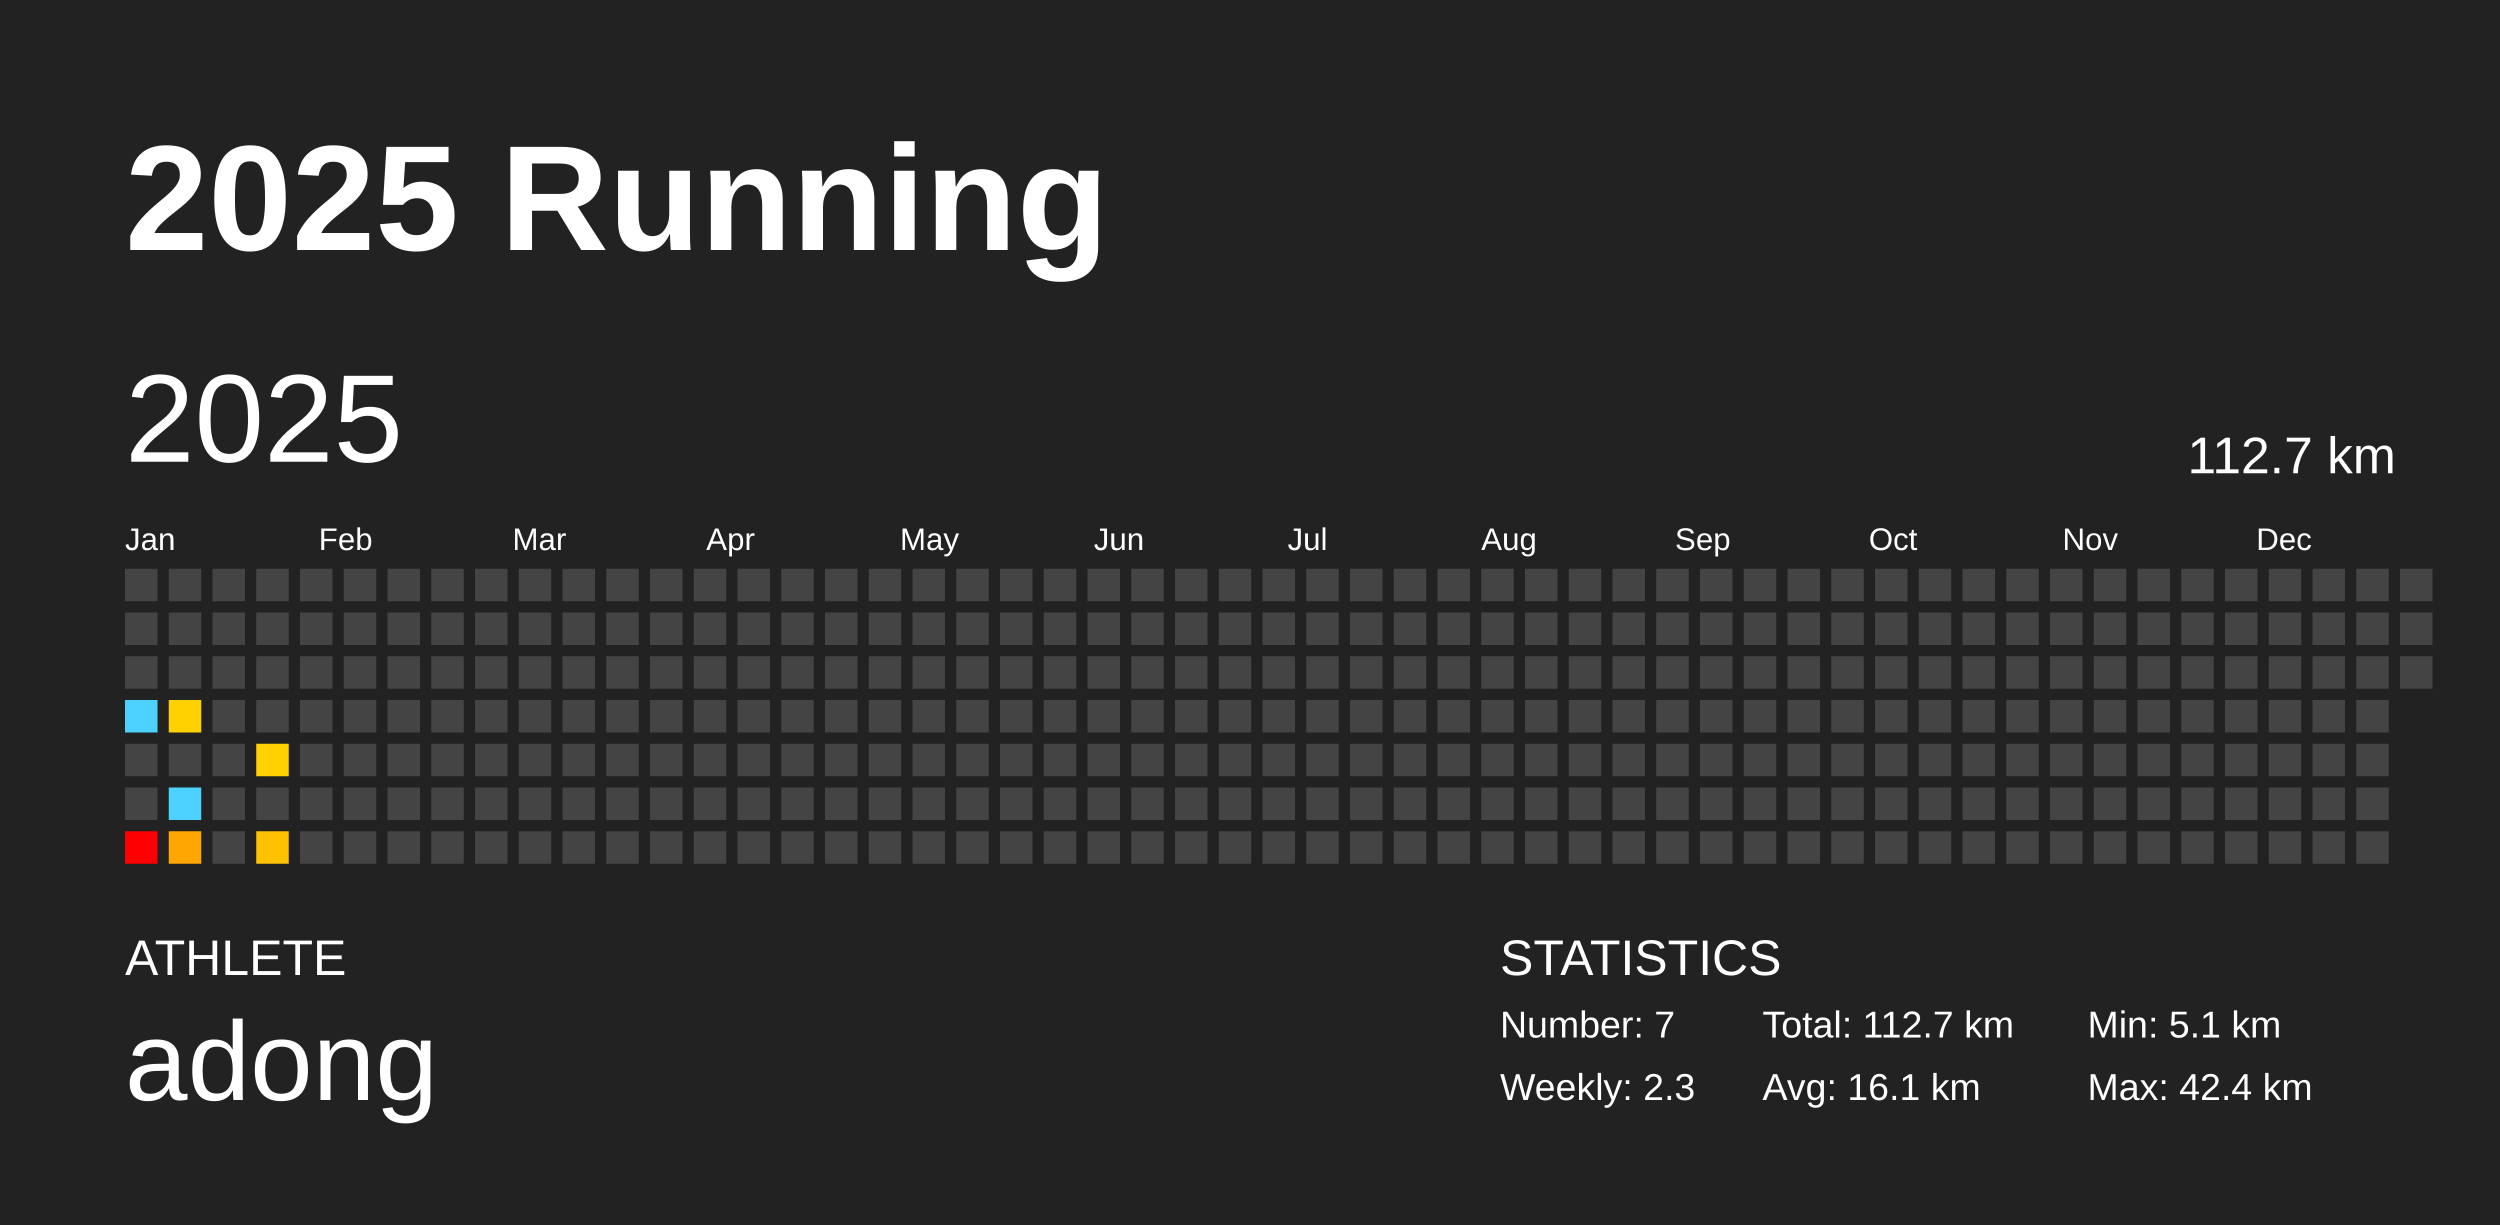
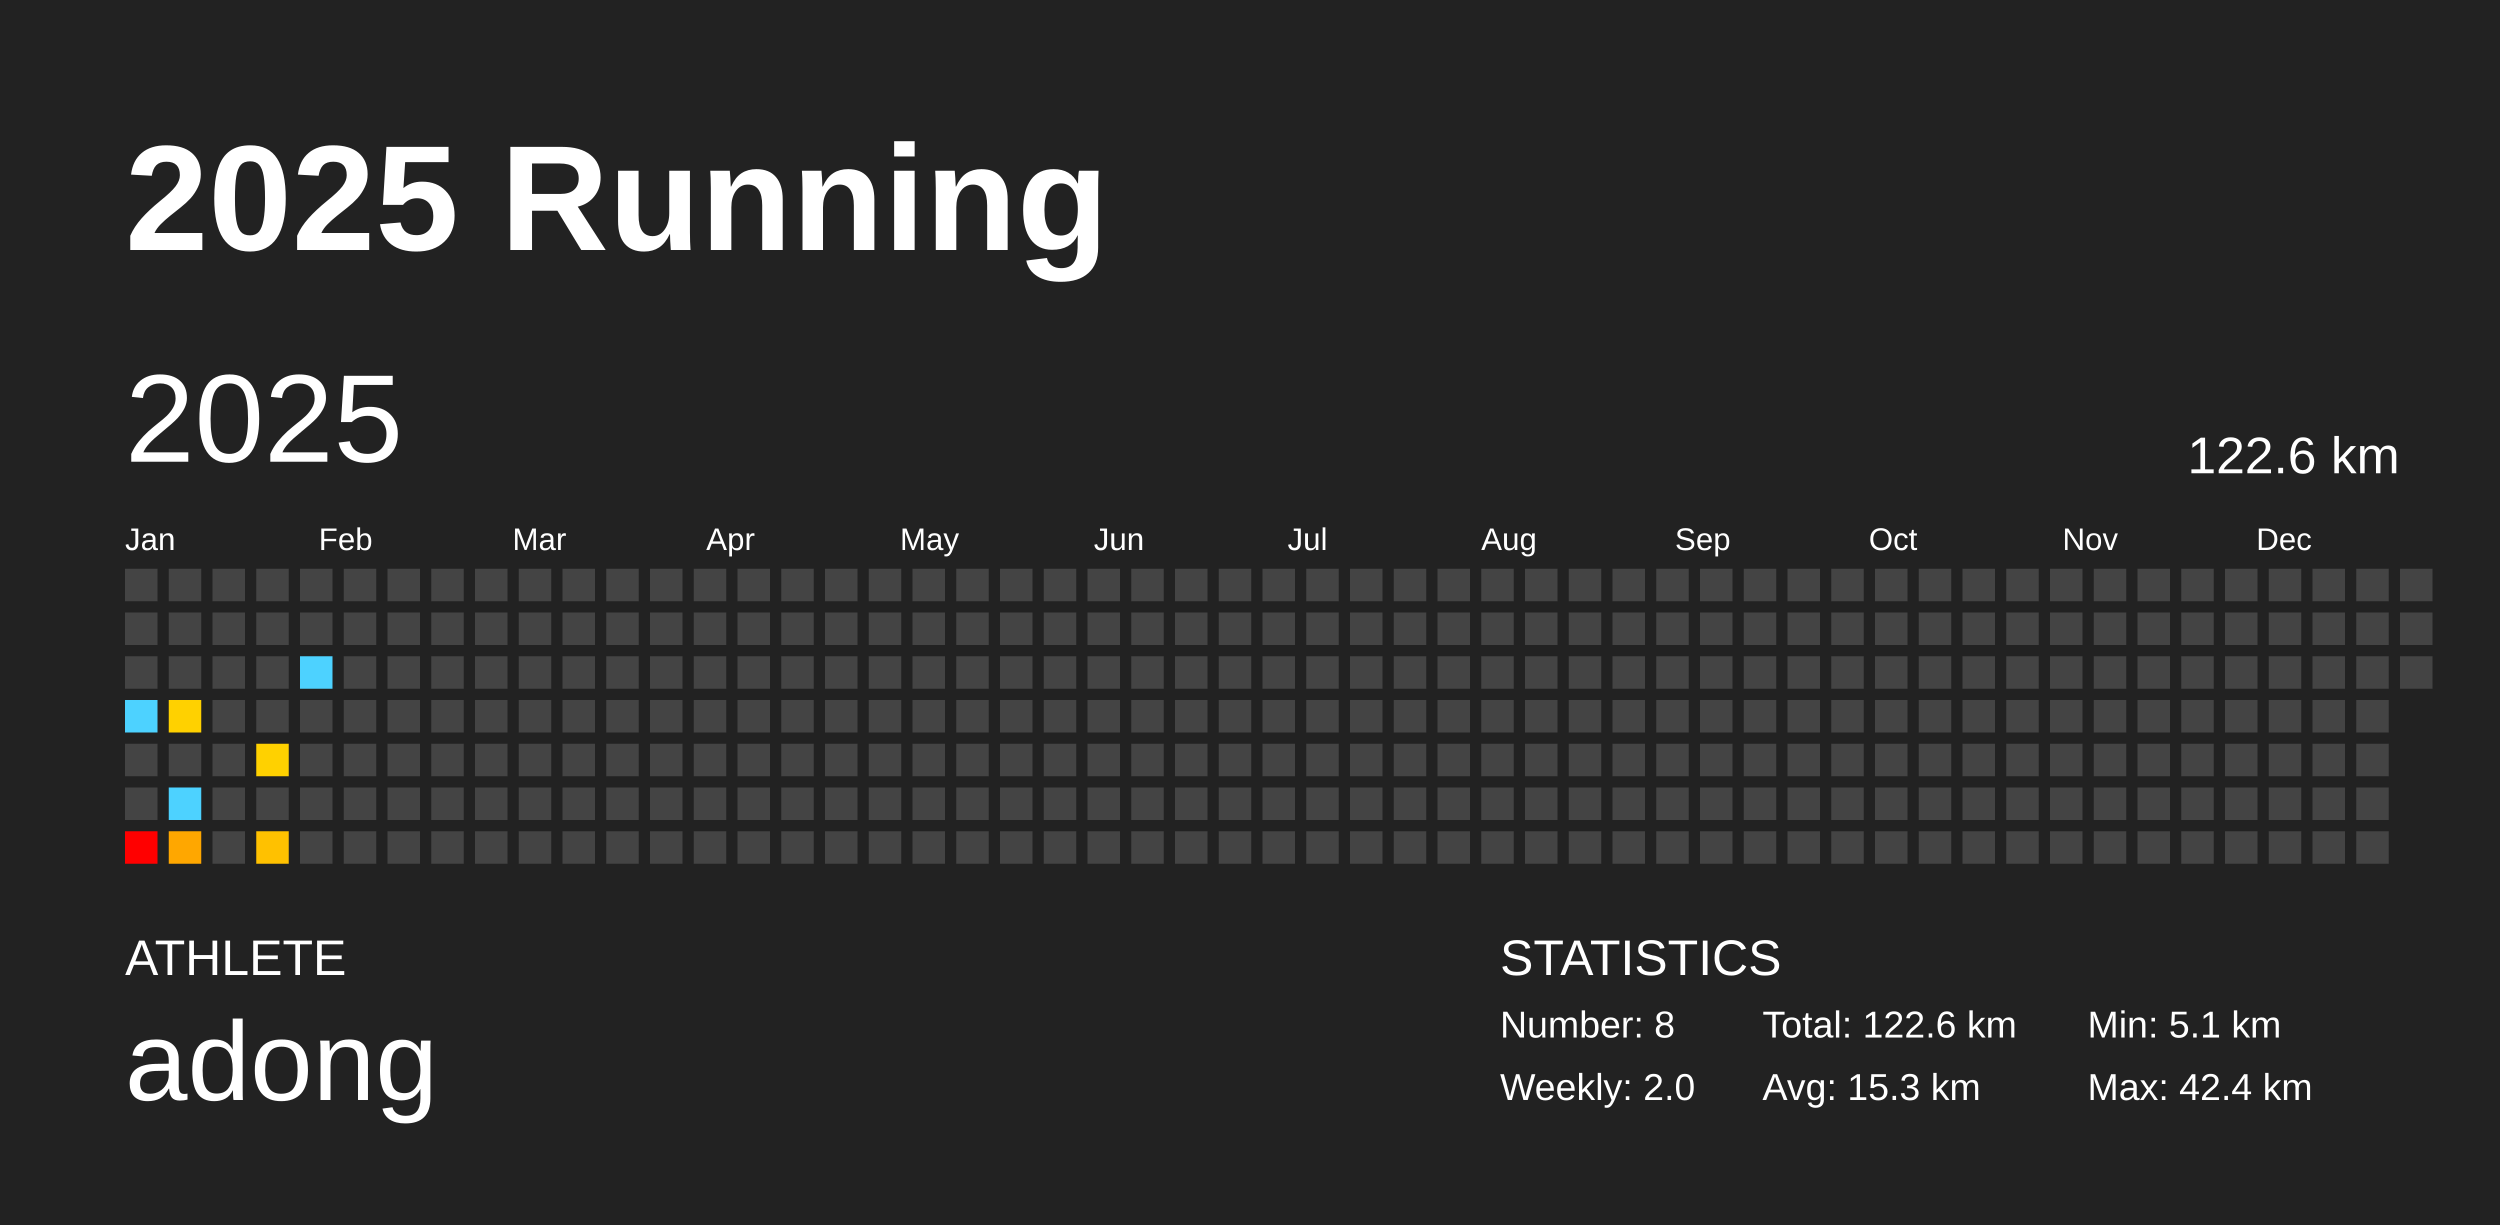
<svg xmlns="http://www.w3.org/2000/svg" baseProfile="full" height="98mm" version="1.1" viewBox="0,0,200,98" width="200mm">
  <defs />
  <rect fill="#222222" height="98" width="200" x="0" y="0" />
  <text fill="#FFFFFF" style="font-size:12px; font-family:Arial; font-weight:bold;" x="10" y="20">2025 Running</text>
  <text fill="#FFFFFF" style="font-size:4px; font-family:Arial" x="10" y="78">ATHLETE</text>
  <text fill="#FFFFFF" style="font-size:9px; font-family:Arial" x="10" y="88">adong</text>
  <text fill="#FFFFFF" style="font-size:4px; font-family:Arial" x="120" y="78">STATISTICS</text>
-   <text fill="#FFFFFF" style="font-size:3px; font-family:Arial" x="120" y="83">Number: 7</text>
-   <text fill="#FFFFFF" style="font-size:3px; font-family:Arial" x="120" y="88">Weekly: 2.3</text>
-   <text fill="#FFFFFF" style="font-size:3px; font-family:Arial" x="141" y="83">Total: 112.7 km</text>
-   <text fill="#FFFFFF" style="font-size:3px; font-family:Arial" x="141" y="88">Avg: 16.1 km</text>
+   <text fill="#FFFFFF" style="font-size:3px; font-family:Arial" x="120" y="83">Number: 8</text>
+   <text fill="#FFFFFF" style="font-size:3px; font-family:Arial" x="120" y="88">Weekly: 2.0</text>
+   <text fill="#FFFFFF" style="font-size:3px; font-family:Arial" x="141" y="83">Total: 122.6 km</text>
+   <text fill="#FFFFFF" style="font-size:3px; font-family:Arial" x="141" y="88">Avg: 15.3 km</text>
  <text fill="#FFFFFF" style="font-size:3px; font-family:Arial" x="167" y="83">Min: 5.1 km</text>
  <text fill="#FFFFFF" style="font-size:3px; font-family:Arial" x="167" y="88">Max: 42.4 km</text>
  <text dominant-baseline="hanging" fill="#FFFFFF" style="font-size:10.0px; font-family:Arial;" x="10" y="30">2025</text>
-   <text dominant-baseline="hanging" fill="#FFFFFF" style="font-size:4.125px; font-family:Arial;" x="175" y="35">112.7 km</text>
+   <text dominant-baseline="hanging" fill="#FFFFFF" style="font-size:4.125px; font-family:Arial;" x="175" y="35">122.6 km</text>
  <text fill="#FFFFFF" style="font-size:2.5px; font-family:Arial" x="10.0" y="44">Jan</text>
  <text fill="#FFFFFF" style="font-size:2.5px; font-family:Arial" x="25.5" y="44">Feb</text>
  <text fill="#FFFFFF" style="font-size:2.5px; font-family:Arial" x="41.0" y="44">Mar</text>
  <text fill="#FFFFFF" style="font-size:2.5px; font-family:Arial" x="56.5" y="44">Apr</text>
  <text fill="#FFFFFF" style="font-size:2.5px; font-family:Arial" x="72.0" y="44">May</text>
  <text fill="#FFFFFF" style="font-size:2.5px; font-family:Arial" x="87.5" y="44">Jun</text>
  <text fill="#FFFFFF" style="font-size:2.5px; font-family:Arial" x="103.0" y="44">Jul</text>
  <text fill="#FFFFFF" style="font-size:2.5px; font-family:Arial" x="118.5" y="44">Aug</text>
  <text fill="#FFFFFF" style="font-size:2.5px; font-family:Arial" x="134.0" y="44">Sep</text>
  <text fill="#FFFFFF" style="font-size:2.5px; font-family:Arial" x="149.5" y="44">Oct</text>
  <text fill="#FFFFFF" style="font-size:2.5px; font-family:Arial" x="165.0" y="44">Nov</text>
  <text fill="#FFFFFF" style="font-size:2.5px; font-family:Arial" x="180.5" y="44">Dec</text>
  <rect fill="#444444" height="2.6" width="2.6" x="10.0" y="45.5" />
  <rect fill="#444444" height="2.6" width="2.6" x="10.0" y="49.0" />
  <rect fill="#444444" height="2.6" width="2.6" x="10.0" y="52.5" />
  <rect fill="#4dd2ff" height="2.6" width="2.6" x="10.0" y="56.0" />
  <rect fill="#444444" height="2.6" width="2.6" x="10.0" y="59.5" />
  <rect fill="#444444" height="2.6" width="2.6" x="10.0" y="63.0" />
  <rect fill="red" height="2.6" width="2.6" x="10.0" y="66.5" />
  <rect fill="#444444" height="2.6" width="2.6" x="13.5" y="45.5" />
  <rect fill="#444444" height="2.6" width="2.6" x="13.5" y="49.0" />
  <rect fill="#444444" height="2.6" width="2.6" x="13.5" y="52.5" />
  <rect fill="#ffd100" height="2.6" width="2.6" x="13.5" y="56.0" />
  <rect fill="#444444" height="2.6" width="2.6" x="13.5" y="59.5" />
  <rect fill="#4dd2ff" height="2.6" width="2.6" x="13.5" y="63.0" />
  <rect fill="#ffa700" height="2.6" width="2.6" x="13.5" y="66.5" />
  <rect fill="#444444" height="2.6" width="2.6" x="17.0" y="45.5" />
  <rect fill="#444444" height="2.6" width="2.6" x="17.0" y="49.0" />
  <rect fill="#444444" height="2.6" width="2.6" x="17.0" y="52.5" />
  <rect fill="#444444" height="2.6" width="2.6" x="17.0" y="56.0" />
  <rect fill="#444444" height="2.6" width="2.6" x="17.0" y="59.5" />
  <rect fill="#444444" height="2.6" width="2.6" x="17.0" y="63.0" />
  <rect fill="#444444" height="2.6" width="2.6" x="17.0" y="66.5" />
  <rect fill="#444444" height="2.6" width="2.6" x="20.5" y="45.5" />
  <rect fill="#444444" height="2.6" width="2.6" x="20.5" y="49.0" />
  <rect fill="#444444" height="2.6" width="2.6" x="20.5" y="52.5" />
  <rect fill="#444444" height="2.6" width="2.6" x="20.5" y="56.0" />
  <rect fill="#ffd100" height="2.6" width="2.6" x="20.5" y="59.5" />
  <rect fill="#444444" height="2.6" width="2.6" x="20.5" y="63.0" />
  <rect fill="#ffc100" height="2.6" width="2.6" x="20.5" y="66.5" />
  <rect fill="#444444" height="2.6" width="2.6" x="24.0" y="45.5" />
  <rect fill="#444444" height="2.6" width="2.6" x="24.0" y="49.0" />
-   <rect fill="#444444" height="2.6" width="2.6" x="24.0" y="52.5" />
+   <rect fill="#4dd2ff" height="2.6" width="2.6" x="24.0" y="52.5" />
  <rect fill="#444444" height="2.6" width="2.6" x="24.0" y="56.0" />
  <rect fill="#444444" height="2.6" width="2.6" x="24.0" y="59.5" />
  <rect fill="#444444" height="2.6" width="2.6" x="24.0" y="63.0" />
  <rect fill="#444444" height="2.6" width="2.6" x="24.0" y="66.5" />
  <rect fill="#444444" height="2.6" width="2.6" x="27.5" y="45.5" />
  <rect fill="#444444" height="2.6" width="2.6" x="27.5" y="49.0" />
  <rect fill="#444444" height="2.6" width="2.6" x="27.5" y="52.5" />
  <rect fill="#444444" height="2.6" width="2.6" x="27.5" y="56.0" />
  <rect fill="#444444" height="2.6" width="2.6" x="27.5" y="59.5" />
  <rect fill="#444444" height="2.6" width="2.6" x="27.5" y="63.0" />
  <rect fill="#444444" height="2.6" width="2.6" x="27.5" y="66.5" />
  <rect fill="#444444" height="2.6" width="2.6" x="31.0" y="45.5" />
  <rect fill="#444444" height="2.6" width="2.6" x="31.0" y="49.0" />
  <rect fill="#444444" height="2.6" width="2.6" x="31.0" y="52.5" />
  <rect fill="#444444" height="2.6" width="2.6" x="31.0" y="56.0" />
  <rect fill="#444444" height="2.6" width="2.6" x="31.0" y="59.5" />
  <rect fill="#444444" height="2.6" width="2.6" x="31.0" y="63.0" />
  <rect fill="#444444" height="2.6" width="2.6" x="31.0" y="66.5" />
  <rect fill="#444444" height="2.6" width="2.6" x="34.5" y="45.5" />
  <rect fill="#444444" height="2.6" width="2.6" x="34.5" y="49.0" />
  <rect fill="#444444" height="2.6" width="2.6" x="34.5" y="52.5" />
  <rect fill="#444444" height="2.6" width="2.6" x="34.5" y="56.0" />
  <rect fill="#444444" height="2.6" width="2.6" x="34.5" y="59.5" />
  <rect fill="#444444" height="2.6" width="2.6" x="34.5" y="63.0" />
  <rect fill="#444444" height="2.6" width="2.6" x="34.5" y="66.5" />
  <rect fill="#444444" height="2.6" width="2.6" x="38.0" y="45.5" />
  <rect fill="#444444" height="2.6" width="2.6" x="38.0" y="49.0" />
  <rect fill="#444444" height="2.6" width="2.6" x="38.0" y="52.5" />
  <rect fill="#444444" height="2.6" width="2.6" x="38.0" y="56.0" />
  <rect fill="#444444" height="2.6" width="2.6" x="38.0" y="59.5" />
  <rect fill="#444444" height="2.6" width="2.6" x="38.0" y="63.0" />
  <rect fill="#444444" height="2.6" width="2.6" x="38.0" y="66.5" />
  <rect fill="#444444" height="2.6" width="2.6" x="41.5" y="45.5" />
  <rect fill="#444444" height="2.6" width="2.6" x="41.5" y="49.0" />
  <rect fill="#444444" height="2.6" width="2.6" x="41.5" y="52.5" />
  <rect fill="#444444" height="2.6" width="2.6" x="41.5" y="56.0" />
  <rect fill="#444444" height="2.6" width="2.6" x="41.5" y="59.5" />
  <rect fill="#444444" height="2.6" width="2.6" x="41.5" y="63.0" />
  <rect fill="#444444" height="2.6" width="2.6" x="41.5" y="66.5" />
  <rect fill="#444444" height="2.6" width="2.6" x="45.0" y="45.5" />
  <rect fill="#444444" height="2.6" width="2.6" x="45.0" y="49.0" />
  <rect fill="#444444" height="2.6" width="2.6" x="45.0" y="52.5" />
  <rect fill="#444444" height="2.6" width="2.6" x="45.0" y="56.0" />
  <rect fill="#444444" height="2.6" width="2.6" x="45.0" y="59.5" />
  <rect fill="#444444" height="2.6" width="2.6" x="45.0" y="63.0" />
  <rect fill="#444444" height="2.6" width="2.6" x="45.0" y="66.5" />
  <rect fill="#444444" height="2.6" width="2.6" x="48.5" y="45.5" />
  <rect fill="#444444" height="2.6" width="2.6" x="48.5" y="49.0" />
  <rect fill="#444444" height="2.6" width="2.6" x="48.5" y="52.5" />
  <rect fill="#444444" height="2.6" width="2.6" x="48.5" y="56.0" />
  <rect fill="#444444" height="2.6" width="2.6" x="48.5" y="59.5" />
  <rect fill="#444444" height="2.6" width="2.6" x="48.5" y="63.0" />
  <rect fill="#444444" height="2.6" width="2.6" x="48.5" y="66.5" />
  <rect fill="#444444" height="2.6" width="2.6" x="52.0" y="45.5" />
  <rect fill="#444444" height="2.6" width="2.6" x="52.0" y="49.0" />
  <rect fill="#444444" height="2.6" width="2.6" x="52.0" y="52.5" />
  <rect fill="#444444" height="2.6" width="2.6" x="52.0" y="56.0" />
  <rect fill="#444444" height="2.6" width="2.6" x="52.0" y="59.5" />
  <rect fill="#444444" height="2.6" width="2.6" x="52.0" y="63.0" />
  <rect fill="#444444" height="2.6" width="2.6" x="52.0" y="66.5" />
  <rect fill="#444444" height="2.6" width="2.6" x="55.5" y="45.5" />
  <rect fill="#444444" height="2.6" width="2.6" x="55.5" y="49.0" />
  <rect fill="#444444" height="2.6" width="2.6" x="55.5" y="52.5" />
  <rect fill="#444444" height="2.6" width="2.6" x="55.5" y="56.0" />
  <rect fill="#444444" height="2.6" width="2.6" x="55.5" y="59.5" />
  <rect fill="#444444" height="2.6" width="2.6" x="55.5" y="63.0" />
  <rect fill="#444444" height="2.6" width="2.6" x="55.5" y="66.5" />
  <rect fill="#444444" height="2.6" width="2.6" x="59.0" y="45.5" />
  <rect fill="#444444" height="2.6" width="2.6" x="59.0" y="49.0" />
  <rect fill="#444444" height="2.6" width="2.6" x="59.0" y="52.5" />
  <rect fill="#444444" height="2.6" width="2.6" x="59.0" y="56.0" />
  <rect fill="#444444" height="2.6" width="2.6" x="59.0" y="59.5" />
  <rect fill="#444444" height="2.6" width="2.6" x="59.0" y="63.0" />
  <rect fill="#444444" height="2.6" width="2.6" x="59.0" y="66.5" />
  <rect fill="#444444" height="2.6" width="2.6" x="62.5" y="45.5" />
  <rect fill="#444444" height="2.6" width="2.6" x="62.5" y="49.0" />
  <rect fill="#444444" height="2.6" width="2.6" x="62.5" y="52.5" />
  <rect fill="#444444" height="2.6" width="2.6" x="62.5" y="56.0" />
  <rect fill="#444444" height="2.6" width="2.6" x="62.5" y="59.5" />
  <rect fill="#444444" height="2.6" width="2.6" x="62.5" y="63.0" />
  <rect fill="#444444" height="2.6" width="2.6" x="62.5" y="66.5" />
  <rect fill="#444444" height="2.6" width="2.6" x="66.0" y="45.5" />
  <rect fill="#444444" height="2.6" width="2.6" x="66.0" y="49.0" />
  <rect fill="#444444" height="2.6" width="2.6" x="66.0" y="52.5" />
  <rect fill="#444444" height="2.6" width="2.6" x="66.0" y="56.0" />
  <rect fill="#444444" height="2.6" width="2.6" x="66.0" y="59.5" />
  <rect fill="#444444" height="2.6" width="2.6" x="66.0" y="63.0" />
  <rect fill="#444444" height="2.6" width="2.6" x="66.0" y="66.5" />
  <rect fill="#444444" height="2.6" width="2.6" x="69.5" y="45.5" />
  <rect fill="#444444" height="2.6" width="2.6" x="69.5" y="49.0" />
  <rect fill="#444444" height="2.6" width="2.6" x="69.5" y="52.5" />
  <rect fill="#444444" height="2.6" width="2.6" x="69.5" y="56.0" />
  <rect fill="#444444" height="2.6" width="2.6" x="69.5" y="59.5" />
  <rect fill="#444444" height="2.6" width="2.6" x="69.5" y="63.0" />
  <rect fill="#444444" height="2.6" width="2.6" x="69.5" y="66.5" />
  <rect fill="#444444" height="2.6" width="2.6" x="73.0" y="45.5" />
  <rect fill="#444444" height="2.6" width="2.6" x="73.0" y="49.0" />
  <rect fill="#444444" height="2.6" width="2.6" x="73.0" y="52.5" />
  <rect fill="#444444" height="2.6" width="2.6" x="73.0" y="56.0" />
  <rect fill="#444444" height="2.6" width="2.6" x="73.0" y="59.5" />
  <rect fill="#444444" height="2.6" width="2.6" x="73.0" y="63.0" />
  <rect fill="#444444" height="2.6" width="2.6" x="73.0" y="66.5" />
  <rect fill="#444444" height="2.6" width="2.6" x="76.5" y="45.5" />
  <rect fill="#444444" height="2.6" width="2.6" x="76.5" y="49.0" />
  <rect fill="#444444" height="2.6" width="2.6" x="76.5" y="52.5" />
  <rect fill="#444444" height="2.6" width="2.6" x="76.5" y="56.0" />
  <rect fill="#444444" height="2.6" width="2.6" x="76.5" y="59.5" />
  <rect fill="#444444" height="2.6" width="2.6" x="76.5" y="63.0" />
  <rect fill="#444444" height="2.6" width="2.6" x="76.5" y="66.5" />
  <rect fill="#444444" height="2.6" width="2.6" x="80.0" y="45.5" />
  <rect fill="#444444" height="2.6" width="2.6" x="80.0" y="49.0" />
  <rect fill="#444444" height="2.6" width="2.6" x="80.0" y="52.5" />
  <rect fill="#444444" height="2.6" width="2.6" x="80.0" y="56.0" />
  <rect fill="#444444" height="2.6" width="2.6" x="80.0" y="59.5" />
  <rect fill="#444444" height="2.6" width="2.6" x="80.0" y="63.0" />
  <rect fill="#444444" height="2.6" width="2.6" x="80.0" y="66.5" />
  <rect fill="#444444" height="2.6" width="2.6" x="83.5" y="45.5" />
  <rect fill="#444444" height="2.6" width="2.6" x="83.5" y="49.0" />
  <rect fill="#444444" height="2.6" width="2.6" x="83.5" y="52.5" />
  <rect fill="#444444" height="2.6" width="2.6" x="83.5" y="56.0" />
  <rect fill="#444444" height="2.6" width="2.6" x="83.5" y="59.5" />
  <rect fill="#444444" height="2.6" width="2.6" x="83.5" y="63.0" />
  <rect fill="#444444" height="2.6" width="2.6" x="83.5" y="66.5" />
  <rect fill="#444444" height="2.6" width="2.6" x="87.0" y="45.5" />
  <rect fill="#444444" height="2.6" width="2.6" x="87.0" y="49.0" />
  <rect fill="#444444" height="2.6" width="2.6" x="87.0" y="52.5" />
  <rect fill="#444444" height="2.6" width="2.6" x="87.0" y="56.0" />
  <rect fill="#444444" height="2.6" width="2.6" x="87.0" y="59.5" />
  <rect fill="#444444" height="2.6" width="2.6" x="87.0" y="63.0" />
  <rect fill="#444444" height="2.6" width="2.6" x="87.0" y="66.5" />
  <rect fill="#444444" height="2.6" width="2.6" x="90.5" y="45.5" />
  <rect fill="#444444" height="2.6" width="2.6" x="90.5" y="49.0" />
  <rect fill="#444444" height="2.6" width="2.6" x="90.5" y="52.5" />
  <rect fill="#444444" height="2.6" width="2.6" x="90.5" y="56.0" />
  <rect fill="#444444" height="2.6" width="2.6" x="90.5" y="59.5" />
  <rect fill="#444444" height="2.6" width="2.6" x="90.5" y="63.0" />
  <rect fill="#444444" height="2.6" width="2.6" x="90.5" y="66.5" />
  <rect fill="#444444" height="2.6" width="2.6" x="94.0" y="45.5" />
  <rect fill="#444444" height="2.6" width="2.6" x="94.0" y="49.0" />
  <rect fill="#444444" height="2.6" width="2.6" x="94.0" y="52.5" />
  <rect fill="#444444" height="2.6" width="2.6" x="94.0" y="56.0" />
  <rect fill="#444444" height="2.6" width="2.6" x="94.0" y="59.5" />
  <rect fill="#444444" height="2.6" width="2.6" x="94.0" y="63.0" />
  <rect fill="#444444" height="2.6" width="2.6" x="94.0" y="66.5" />
  <rect fill="#444444" height="2.6" width="2.6" x="97.5" y="45.5" />
  <rect fill="#444444" height="2.6" width="2.6" x="97.5" y="49.0" />
  <rect fill="#444444" height="2.6" width="2.6" x="97.5" y="52.5" />
  <rect fill="#444444" height="2.6" width="2.6" x="97.5" y="56.0" />
  <rect fill="#444444" height="2.6" width="2.6" x="97.5" y="59.5" />
  <rect fill="#444444" height="2.6" width="2.6" x="97.5" y="63.0" />
  <rect fill="#444444" height="2.6" width="2.6" x="97.5" y="66.5" />
  <rect fill="#444444" height="2.6" width="2.6" x="101.0" y="45.5" />
  <rect fill="#444444" height="2.6" width="2.6" x="101.0" y="49.0" />
  <rect fill="#444444" height="2.6" width="2.6" x="101.0" y="52.5" />
  <rect fill="#444444" height="2.6" width="2.6" x="101.0" y="56.0" />
  <rect fill="#444444" height="2.6" width="2.6" x="101.0" y="59.5" />
  <rect fill="#444444" height="2.6" width="2.6" x="101.0" y="63.0" />
  <rect fill="#444444" height="2.6" width="2.6" x="101.0" y="66.5" />
  <rect fill="#444444" height="2.6" width="2.6" x="104.5" y="45.5" />
  <rect fill="#444444" height="2.6" width="2.6" x="104.5" y="49.0" />
  <rect fill="#444444" height="2.6" width="2.6" x="104.5" y="52.5" />
  <rect fill="#444444" height="2.6" width="2.6" x="104.5" y="56.0" />
  <rect fill="#444444" height="2.6" width="2.6" x="104.5" y="59.5" />
  <rect fill="#444444" height="2.6" width="2.6" x="104.5" y="63.0" />
  <rect fill="#444444" height="2.6" width="2.6" x="104.5" y="66.5" />
  <rect fill="#444444" height="2.6" width="2.6" x="108.0" y="45.5" />
  <rect fill="#444444" height="2.6" width="2.6" x="108.0" y="49.0" />
  <rect fill="#444444" height="2.6" width="2.6" x="108.0" y="52.5" />
  <rect fill="#444444" height="2.6" width="2.6" x="108.0" y="56.0" />
  <rect fill="#444444" height="2.6" width="2.6" x="108.0" y="59.5" />
  <rect fill="#444444" height="2.6" width="2.6" x="108.0" y="63.0" />
  <rect fill="#444444" height="2.6" width="2.6" x="108.0" y="66.5" />
  <rect fill="#444444" height="2.6" width="2.6" x="111.5" y="45.5" />
  <rect fill="#444444" height="2.6" width="2.6" x="111.5" y="49.0" />
  <rect fill="#444444" height="2.6" width="2.6" x="111.5" y="52.5" />
  <rect fill="#444444" height="2.6" width="2.6" x="111.5" y="56.0" />
  <rect fill="#444444" height="2.6" width="2.6" x="111.5" y="59.5" />
  <rect fill="#444444" height="2.6" width="2.6" x="111.5" y="63.0" />
  <rect fill="#444444" height="2.6" width="2.6" x="111.5" y="66.5" />
  <rect fill="#444444" height="2.6" width="2.6" x="115.0" y="45.5" />
  <rect fill="#444444" height="2.6" width="2.6" x="115.0" y="49.0" />
  <rect fill="#444444" height="2.6" width="2.6" x="115.0" y="52.5" />
  <rect fill="#444444" height="2.6" width="2.6" x="115.0" y="56.0" />
  <rect fill="#444444" height="2.6" width="2.6" x="115.0" y="59.5" />
  <rect fill="#444444" height="2.6" width="2.6" x="115.0" y="63.0" />
  <rect fill="#444444" height="2.6" width="2.6" x="115.0" y="66.5" />
  <rect fill="#444444" height="2.6" width="2.6" x="118.5" y="45.5" />
  <rect fill="#444444" height="2.6" width="2.6" x="118.5" y="49.0" />
  <rect fill="#444444" height="2.6" width="2.6" x="118.5" y="52.5" />
  <rect fill="#444444" height="2.6" width="2.6" x="118.5" y="56.0" />
  <rect fill="#444444" height="2.6" width="2.6" x="118.5" y="59.5" />
  <rect fill="#444444" height="2.6" width="2.6" x="118.5" y="63.0" />
  <rect fill="#444444" height="2.6" width="2.6" x="118.5" y="66.5" />
  <rect fill="#444444" height="2.6" width="2.6" x="122.0" y="45.5" />
  <rect fill="#444444" height="2.6" width="2.6" x="122.0" y="49.0" />
  <rect fill="#444444" height="2.6" width="2.6" x="122.0" y="52.5" />
  <rect fill="#444444" height="2.6" width="2.6" x="122.0" y="56.0" />
  <rect fill="#444444" height="2.6" width="2.6" x="122.0" y="59.5" />
  <rect fill="#444444" height="2.6" width="2.6" x="122.0" y="63.0" />
  <rect fill="#444444" height="2.6" width="2.6" x="122.0" y="66.5" />
  <rect fill="#444444" height="2.6" width="2.6" x="125.5" y="45.5" />
  <rect fill="#444444" height="2.6" width="2.6" x="125.5" y="49.0" />
  <rect fill="#444444" height="2.6" width="2.6" x="125.5" y="52.5" />
  <rect fill="#444444" height="2.6" width="2.6" x="125.5" y="56.0" />
  <rect fill="#444444" height="2.6" width="2.6" x="125.5" y="59.5" />
  <rect fill="#444444" height="2.6" width="2.6" x="125.5" y="63.0" />
  <rect fill="#444444" height="2.6" width="2.6" x="125.5" y="66.5" />
  <rect fill="#444444" height="2.6" width="2.6" x="129.0" y="45.5" />
  <rect fill="#444444" height="2.6" width="2.6" x="129.0" y="49.0" />
  <rect fill="#444444" height="2.6" width="2.6" x="129.0" y="52.5" />
  <rect fill="#444444" height="2.6" width="2.6" x="129.0" y="56.0" />
  <rect fill="#444444" height="2.6" width="2.6" x="129.0" y="59.5" />
  <rect fill="#444444" height="2.6" width="2.6" x="129.0" y="63.0" />
  <rect fill="#444444" height="2.6" width="2.6" x="129.0" y="66.5" />
  <rect fill="#444444" height="2.6" width="2.6" x="132.5" y="45.5" />
  <rect fill="#444444" height="2.6" width="2.6" x="132.5" y="49.0" />
  <rect fill="#444444" height="2.6" width="2.6" x="132.5" y="52.5" />
  <rect fill="#444444" height="2.6" width="2.6" x="132.5" y="56.0" />
  <rect fill="#444444" height="2.6" width="2.6" x="132.5" y="59.5" />
  <rect fill="#444444" height="2.6" width="2.6" x="132.5" y="63.0" />
  <rect fill="#444444" height="2.6" width="2.6" x="132.5" y="66.5" />
  <rect fill="#444444" height="2.6" width="2.6" x="136.0" y="45.5" />
  <rect fill="#444444" height="2.6" width="2.6" x="136.0" y="49.0" />
  <rect fill="#444444" height="2.6" width="2.6" x="136.0" y="52.5" />
  <rect fill="#444444" height="2.6" width="2.6" x="136.0" y="56.0" />
  <rect fill="#444444" height="2.6" width="2.6" x="136.0" y="59.5" />
  <rect fill="#444444" height="2.6" width="2.6" x="136.0" y="63.0" />
  <rect fill="#444444" height="2.6" width="2.6" x="136.0" y="66.5" />
  <rect fill="#444444" height="2.6" width="2.6" x="139.5" y="45.5" />
  <rect fill="#444444" height="2.6" width="2.6" x="139.5" y="49.0" />
  <rect fill="#444444" height="2.6" width="2.6" x="139.5" y="52.5" />
  <rect fill="#444444" height="2.6" width="2.6" x="139.5" y="56.0" />
  <rect fill="#444444" height="2.6" width="2.6" x="139.5" y="59.5" />
  <rect fill="#444444" height="2.6" width="2.6" x="139.5" y="63.0" />
  <rect fill="#444444" height="2.6" width="2.6" x="139.5" y="66.5" />
  <rect fill="#444444" height="2.6" width="2.6" x="143.0" y="45.5" />
  <rect fill="#444444" height="2.6" width="2.6" x="143.0" y="49.0" />
  <rect fill="#444444" height="2.6" width="2.6" x="143.0" y="52.5" />
  <rect fill="#444444" height="2.6" width="2.6" x="143.0" y="56.0" />
  <rect fill="#444444" height="2.6" width="2.6" x="143.0" y="59.5" />
  <rect fill="#444444" height="2.6" width="2.6" x="143.0" y="63.0" />
  <rect fill="#444444" height="2.6" width="2.6" x="143.0" y="66.5" />
  <rect fill="#444444" height="2.6" width="2.6" x="146.5" y="45.5" />
  <rect fill="#444444" height="2.6" width="2.6" x="146.5" y="49.0" />
  <rect fill="#444444" height="2.6" width="2.6" x="146.5" y="52.5" />
  <rect fill="#444444" height="2.6" width="2.6" x="146.5" y="56.0" />
  <rect fill="#444444" height="2.6" width="2.6" x="146.5" y="59.5" />
  <rect fill="#444444" height="2.6" width="2.6" x="146.5" y="63.0" />
  <rect fill="#444444" height="2.6" width="2.6" x="146.5" y="66.5" />
  <rect fill="#444444" height="2.6" width="2.6" x="150.0" y="45.5" />
  <rect fill="#444444" height="2.6" width="2.6" x="150.0" y="49.0" />
  <rect fill="#444444" height="2.6" width="2.6" x="150.0" y="52.5" />
  <rect fill="#444444" height="2.6" width="2.6" x="150.0" y="56.0" />
  <rect fill="#444444" height="2.6" width="2.6" x="150.0" y="59.5" />
  <rect fill="#444444" height="2.6" width="2.6" x="150.0" y="63.0" />
  <rect fill="#444444" height="2.6" width="2.6" x="150.0" y="66.5" />
  <rect fill="#444444" height="2.6" width="2.6" x="153.5" y="45.5" />
  <rect fill="#444444" height="2.6" width="2.6" x="153.5" y="49.0" />
  <rect fill="#444444" height="2.6" width="2.6" x="153.5" y="52.5" />
  <rect fill="#444444" height="2.6" width="2.6" x="153.5" y="56.0" />
  <rect fill="#444444" height="2.6" width="2.6" x="153.5" y="59.5" />
  <rect fill="#444444" height="2.6" width="2.6" x="153.5" y="63.0" />
  <rect fill="#444444" height="2.6" width="2.6" x="153.5" y="66.5" />
  <rect fill="#444444" height="2.6" width="2.6" x="157.0" y="45.5" />
  <rect fill="#444444" height="2.6" width="2.6" x="157.0" y="49.0" />
  <rect fill="#444444" height="2.6" width="2.6" x="157.0" y="52.5" />
  <rect fill="#444444" height="2.6" width="2.6" x="157.0" y="56.0" />
  <rect fill="#444444" height="2.6" width="2.6" x="157.0" y="59.5" />
  <rect fill="#444444" height="2.6" width="2.6" x="157.0" y="63.0" />
  <rect fill="#444444" height="2.6" width="2.6" x="157.0" y="66.5" />
  <rect fill="#444444" height="2.6" width="2.6" x="160.5" y="45.5" />
  <rect fill="#444444" height="2.6" width="2.6" x="160.5" y="49.0" />
  <rect fill="#444444" height="2.6" width="2.6" x="160.5" y="52.5" />
  <rect fill="#444444" height="2.6" width="2.6" x="160.5" y="56.0" />
  <rect fill="#444444" height="2.6" width="2.6" x="160.5" y="59.5" />
  <rect fill="#444444" height="2.6" width="2.6" x="160.5" y="63.0" />
  <rect fill="#444444" height="2.6" width="2.6" x="160.5" y="66.5" />
  <rect fill="#444444" height="2.6" width="2.6" x="164.0" y="45.5" />
  <rect fill="#444444" height="2.6" width="2.6" x="164.0" y="49.0" />
  <rect fill="#444444" height="2.6" width="2.6" x="164.0" y="52.5" />
  <rect fill="#444444" height="2.6" width="2.6" x="164.0" y="56.0" />
  <rect fill="#444444" height="2.6" width="2.6" x="164.0" y="59.5" />
  <rect fill="#444444" height="2.6" width="2.6" x="164.0" y="63.0" />
  <rect fill="#444444" height="2.6" width="2.6" x="164.0" y="66.5" />
  <rect fill="#444444" height="2.6" width="2.6" x="167.5" y="45.5" />
  <rect fill="#444444" height="2.6" width="2.6" x="167.5" y="49.0" />
  <rect fill="#444444" height="2.6" width="2.6" x="167.5" y="52.5" />
  <rect fill="#444444" height="2.6" width="2.6" x="167.5" y="56.0" />
  <rect fill="#444444" height="2.6" width="2.6" x="167.5" y="59.5" />
  <rect fill="#444444" height="2.6" width="2.6" x="167.5" y="63.0" />
  <rect fill="#444444" height="2.6" width="2.6" x="167.5" y="66.5" />
  <rect fill="#444444" height="2.6" width="2.6" x="171.0" y="45.5" />
  <rect fill="#444444" height="2.6" width="2.6" x="171.0" y="49.0" />
  <rect fill="#444444" height="2.6" width="2.6" x="171.0" y="52.5" />
  <rect fill="#444444" height="2.6" width="2.6" x="171.0" y="56.0" />
  <rect fill="#444444" height="2.6" width="2.6" x="171.0" y="59.5" />
  <rect fill="#444444" height="2.6" width="2.6" x="171.0" y="63.0" />
  <rect fill="#444444" height="2.6" width="2.6" x="171.0" y="66.5" />
  <rect fill="#444444" height="2.6" width="2.6" x="174.5" y="45.5" />
  <rect fill="#444444" height="2.6" width="2.6" x="174.5" y="49.0" />
  <rect fill="#444444" height="2.6" width="2.6" x="174.5" y="52.5" />
  <rect fill="#444444" height="2.6" width="2.6" x="174.5" y="56.0" />
  <rect fill="#444444" height="2.6" width="2.6" x="174.5" y="59.5" />
  <rect fill="#444444" height="2.6" width="2.6" x="174.5" y="63.0" />
  <rect fill="#444444" height="2.6" width="2.6" x="174.5" y="66.5" />
  <rect fill="#444444" height="2.6" width="2.6" x="178.0" y="45.5" />
  <rect fill="#444444" height="2.6" width="2.6" x="178.0" y="49.0" />
  <rect fill="#444444" height="2.6" width="2.6" x="178.0" y="52.5" />
  <rect fill="#444444" height="2.6" width="2.6" x="178.0" y="56.0" />
  <rect fill="#444444" height="2.6" width="2.6" x="178.0" y="59.5" />
  <rect fill="#444444" height="2.6" width="2.6" x="178.0" y="63.0" />
  <rect fill="#444444" height="2.6" width="2.6" x="178.0" y="66.5" />
  <rect fill="#444444" height="2.6" width="2.6" x="181.5" y="45.5" />
  <rect fill="#444444" height="2.6" width="2.6" x="181.5" y="49.0" />
  <rect fill="#444444" height="2.6" width="2.6" x="181.5" y="52.5" />
  <rect fill="#444444" height="2.6" width="2.6" x="181.5" y="56.0" />
  <rect fill="#444444" height="2.6" width="2.6" x="181.5" y="59.5" />
  <rect fill="#444444" height="2.6" width="2.6" x="181.5" y="63.0" />
  <rect fill="#444444" height="2.6" width="2.6" x="181.5" y="66.5" />
  <rect fill="#444444" height="2.6" width="2.6" x="185.0" y="45.5" />
  <rect fill="#444444" height="2.6" width="2.6" x="185.0" y="49.0" />
  <rect fill="#444444" height="2.6" width="2.6" x="185.0" y="52.5" />
  <rect fill="#444444" height="2.6" width="2.6" x="185.0" y="56.0" />
  <rect fill="#444444" height="2.6" width="2.6" x="185.0" y="59.5" />
  <rect fill="#444444" height="2.6" width="2.6" x="185.0" y="63.0" />
  <rect fill="#444444" height="2.6" width="2.6" x="185.0" y="66.5" />
  <rect fill="#444444" height="2.6" width="2.6" x="188.5" y="45.5" />
  <rect fill="#444444" height="2.6" width="2.6" x="188.5" y="49.0" />
  <rect fill="#444444" height="2.6" width="2.6" x="188.5" y="52.5" />
  <rect fill="#444444" height="2.6" width="2.6" x="188.5" y="56.0" />
  <rect fill="#444444" height="2.6" width="2.6" x="188.5" y="59.5" />
  <rect fill="#444444" height="2.6" width="2.6" x="188.5" y="63.0" />
  <rect fill="#444444" height="2.6" width="2.6" x="188.5" y="66.5" />
  <rect fill="#444444" height="2.6" width="2.6" x="192.0" y="45.5" />
  <rect fill="#444444" height="2.6" width="2.6" x="192.0" y="49.0" />
  <rect fill="#444444" height="2.6" width="2.6" x="192.0" y="52.5" />
</svg>
